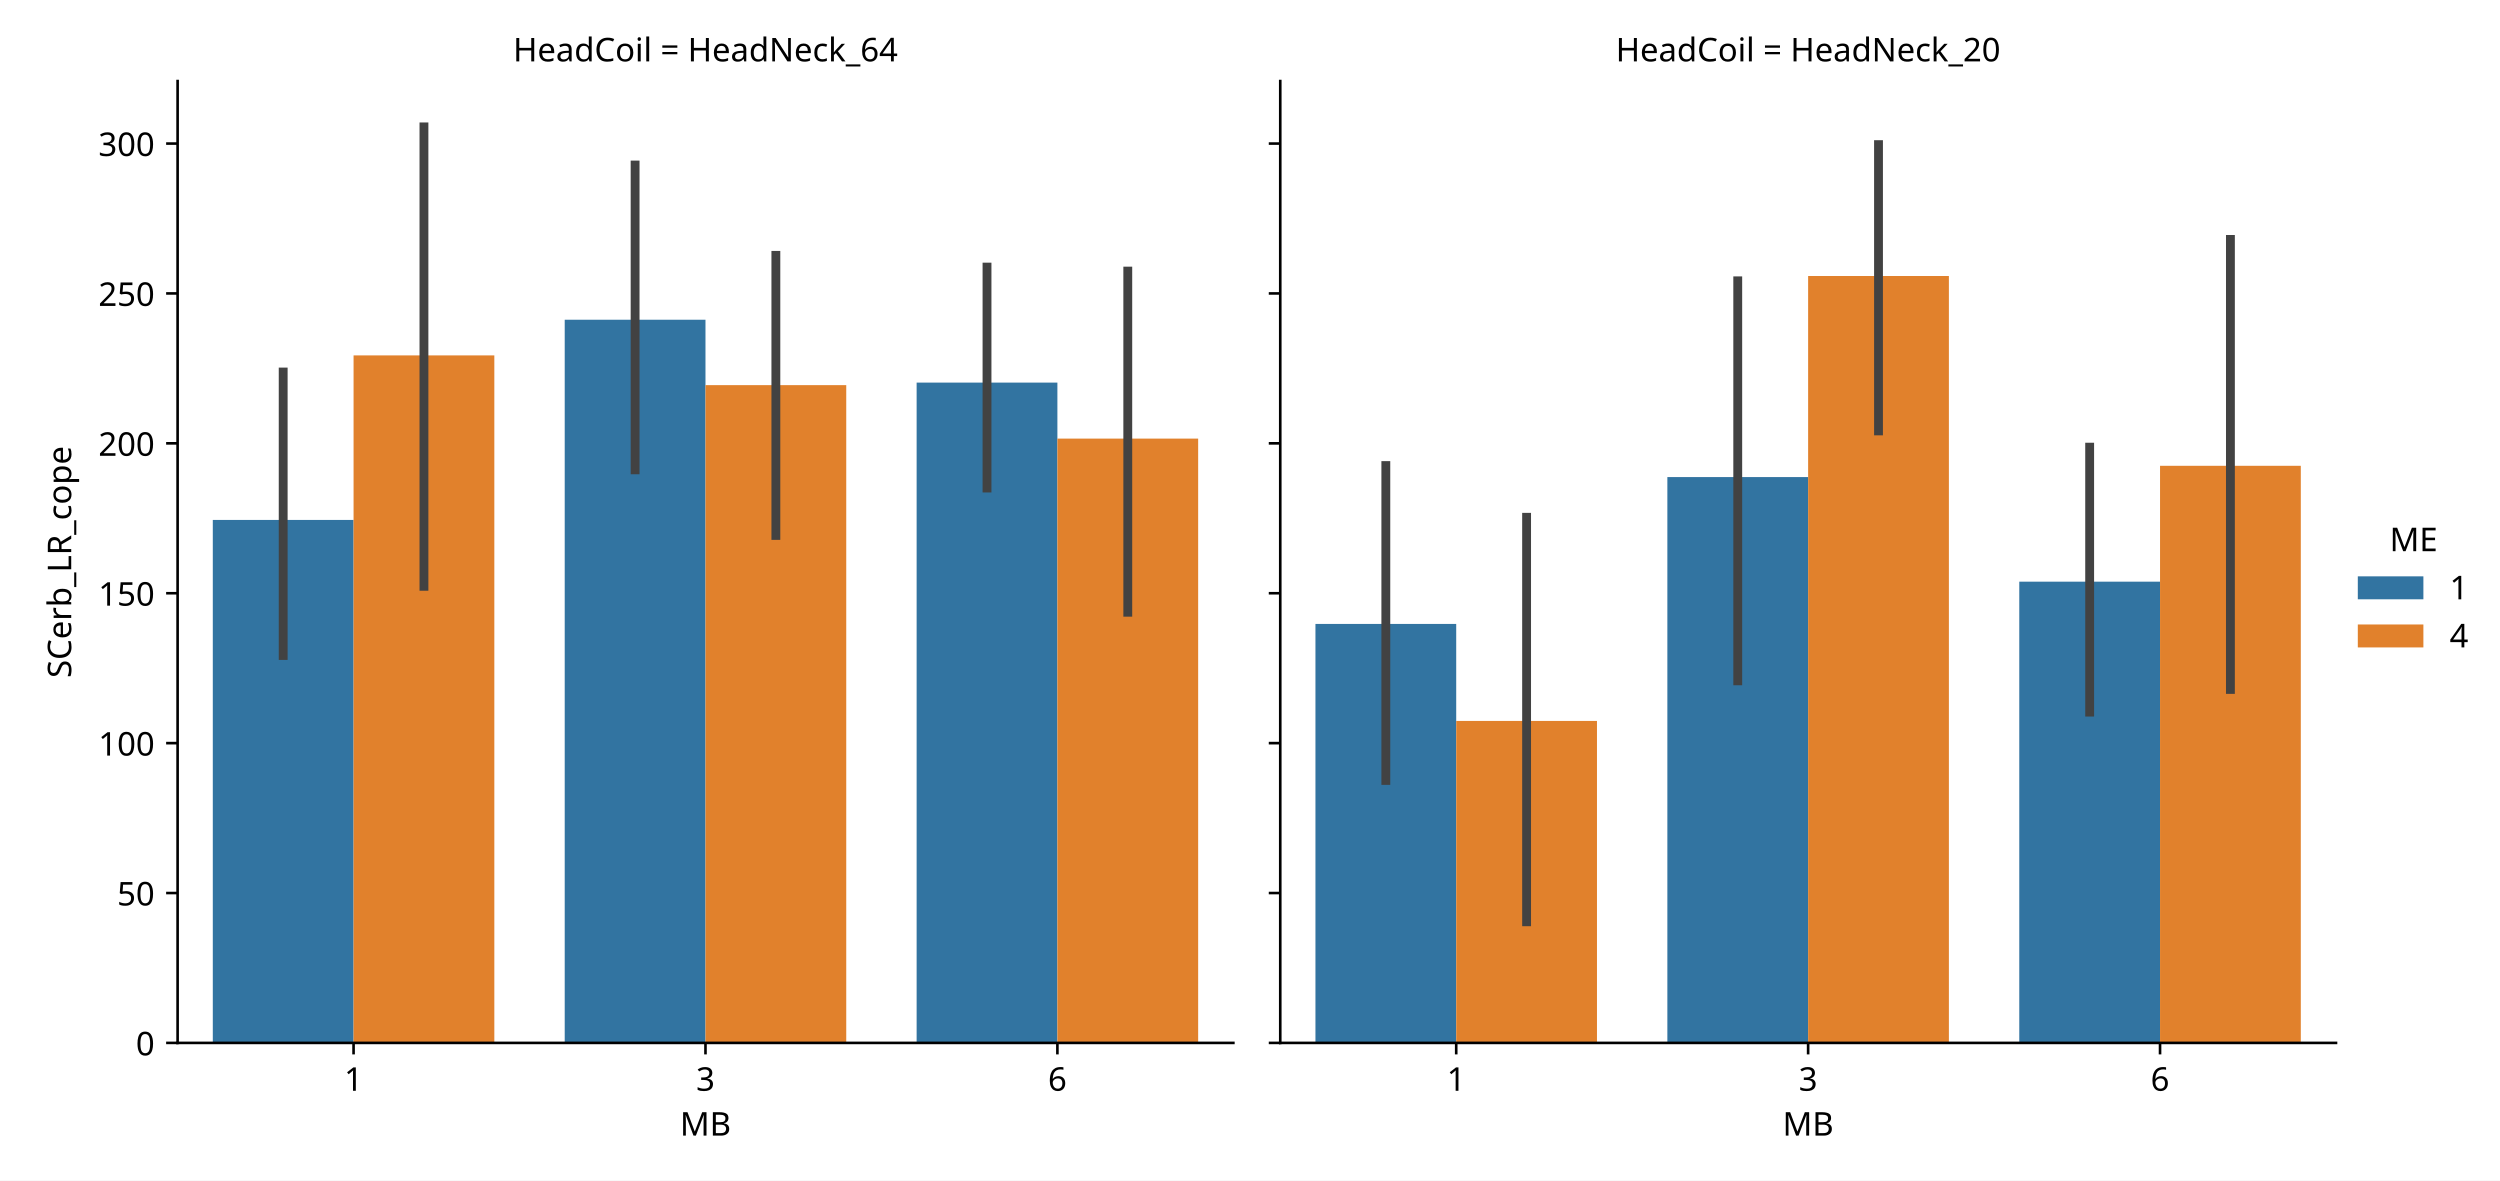
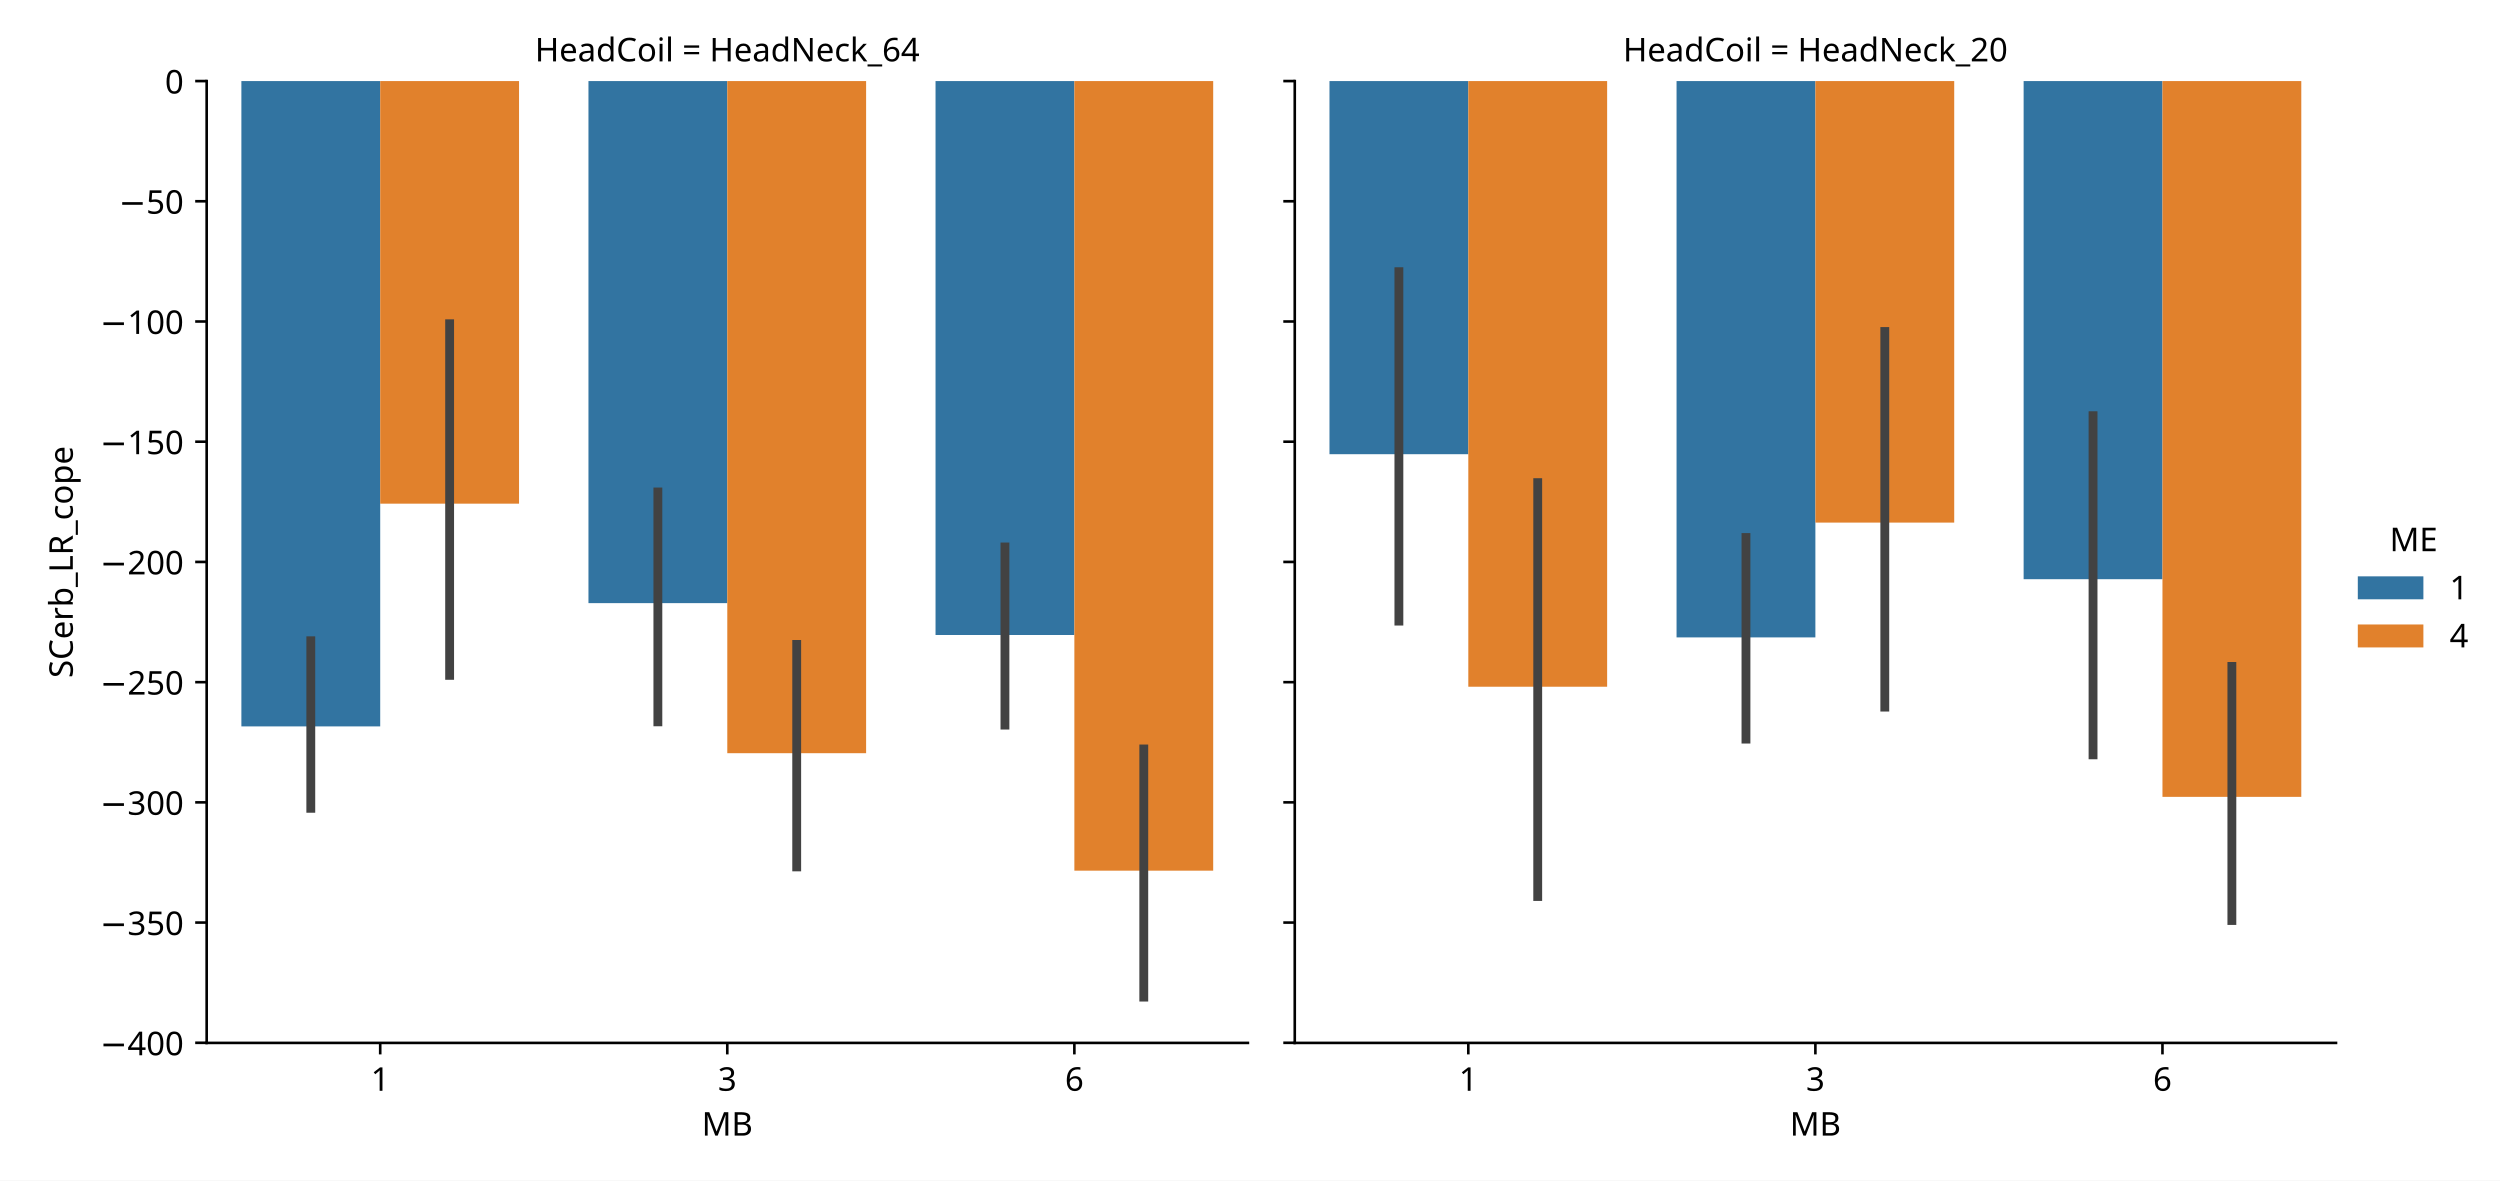
<svg xmlns="http://www.w3.org/2000/svg" xmlns:xlink="http://www.w3.org/1999/xlink" width="762.39pt" height="360pt" viewBox="0 0 762.39 360" version="1.1">
  <defs>
    <style type="text/css">*{stroke-linejoin: round; stroke-linecap: butt}</style>
  </defs>
  <g id="figure_1">
    <g id="patch_1">
      <path d="M 0 360  L 762.39 360  L 762.39 0  L 0 0  z " style="fill: #ffffff" />
    </g>
    <g id="axes_1">
      <g id="patch_2">
-         <path d="M 54.163 318.04  L 376.118 318.04  L 376.118 24.72  L 54.163 24.72  z " style="fill: #ffffff" />
+         <path d="M 63.026 318.04  L 380.554 318.04  L 380.554 24.72  L 63.026 24.72  z " style="fill: #ffffff" />
      </g>
      <g id="patch_3">
-         <path d="M 64.895 318.04  L 107.822 318.04  L 107.822 158.561  L 64.895 158.561  z " clip-path="url(#pe08dcbb0b2)" style="fill: #3274a1" />
+         <path d="M 73.61 24.72  L 115.947 24.72  L 115.947 221.526  L 73.61 221.526  z " clip-path="url(#p1debf036f6)" style="fill: #3274a1" />
      </g>
      <g id="patch_4">
-         <path d="M 172.213 318.04  L 215.14 318.04  L 215.14 97.5  L 172.213 97.5  z " clip-path="url(#pe08dcbb0b2)" style="fill: #3274a1" />
+         <path d="M 179.453 24.72  L 221.79 24.72  L 221.79 183.925  L 179.453 183.925  z " clip-path="url(#p1debf036f6)" style="fill: #3274a1" />
      </g>
      <g id="patch_5">
-         <path d="M 279.531 318.04  L 322.459 318.04  L 322.459 116.674  L 279.531 116.674  z " clip-path="url(#pe08dcbb0b2)" style="fill: #3274a1" />
+         <path d="M 285.296 24.72  L 327.633 24.72  L 327.633 193.642  L 285.296 193.642  z " clip-path="url(#p1debf036f6)" style="fill: #3274a1" />
      </g>
      <g id="patch_6">
-         <path d="M 107.822 318.04  L 150.749 318.04  L 150.749 108.38  L 107.822 108.38  z " clip-path="url(#pe08dcbb0b2)" style="fill: #e1812c" />
+         <path d="M 115.947 24.72  L 158.284 24.72  L 158.284 153.592  L 115.947 153.592  z " clip-path="url(#p1debf036f6)" style="fill: #e1812c" />
      </g>
      <g id="patch_7">
-         <path d="M 215.14 318.04  L 258.068 318.04  L 258.068 117.45  L 215.14 117.45  z " clip-path="url(#pe08dcbb0b2)" style="fill: #e1812c" />
+         <path d="M 221.79 24.72  L 264.127 24.72  L 264.127 229.694  L 221.79 229.694  z " clip-path="url(#p1debf036f6)" style="fill: #e1812c" />
      </g>
      <g id="patch_8">
-         <path d="M 322.459 318.04  L 365.386 318.04  L 365.386 133.757  L 322.459 133.757  z " clip-path="url(#pe08dcbb0b2)" style="fill: #e1812c" />
+         <path d="M 327.633 24.72  L 369.97 24.72  L 369.97 265.507  L 327.633 265.507  z " clip-path="url(#p1debf036f6)" style="fill: #e1812c" />
      </g>
      <g id="matplotlib.axis_1">
        <g id="xtick_1">
          <g id="line2d_1">
            <defs>
-               <path id="mbc280f36a6" d="M 0 0  L 0 3.5  " style="stroke: #000000; stroke-width: 0.8" />
+               <path id="md1706324f4" d="M 0 0  L 0 3.5  " style="stroke: #000000; stroke-width: 0.8" />
            </defs>
            <g>
-               <use xlink:href="#mbc280f36a6" x="107.822" y="318.04" style="stroke: #000000; stroke-width: 0.8" />
+               <use xlink:href="#md1706324f4" x="115.947" y="318.04" style="stroke: #000000; stroke-width: 0.8" />
            </g>
          </g>
          <g id="text_1">
-             <text style="font: 10px 'sans-serif'; text-anchor: middle" x="107.822" y="332.638" transform="rotate(-0, 107.8219, 332.6384)">1</text>
+             <text style="font: 10px 'sans-serif'; text-anchor: middle" x="115.947" y="332.638" transform="rotate(-0, 115.947, 332.6384)">1</text>
          </g>
        </g>
        <g id="xtick_2">
          <g id="line2d_2">
            <g>
-               <use xlink:href="#mbc280f36a6" x="215.14" y="318.04" style="stroke: #000000; stroke-width: 0.8" />
+               <use xlink:href="#md1706324f4" x="221.79" y="318.04" style="stroke: #000000; stroke-width: 0.8" />
            </g>
          </g>
          <g id="text_2">
-             <text style="font: 10px 'sans-serif'; text-anchor: middle" x="215.14" y="332.638" transform="rotate(-0, 215.1402, 332.6384)">3</text>
+             <text style="font: 10px 'sans-serif'; text-anchor: middle" x="221.79" y="332.638" transform="rotate(-0, 221.79, 332.6384)">3</text>
          </g>
        </g>
        <g id="xtick_3">
          <g id="line2d_3">
            <g>
-               <use xlink:href="#mbc280f36a6" x="322.459" y="318.04" style="stroke: #000000; stroke-width: 0.8" />
+               <use xlink:href="#md1706324f4" x="327.633" y="318.04" style="stroke: #000000; stroke-width: 0.8" />
            </g>
          </g>
          <g id="text_3">
-             <text style="font: 10px 'sans-serif'; text-anchor: middle" x="322.459" y="332.638" transform="rotate(-0, 322.4585, 332.6384)">6</text>
+             <text style="font: 10px 'sans-serif'; text-anchor: middle" x="327.633" y="332.638" transform="rotate(-0, 327.633, 332.6384)">6</text>
          </g>
        </g>
        <g id="text_4">
-           <text style="font: 10px 'sans-serif'; text-anchor: middle" x="215.14" y="346.317" transform="rotate(-0, 215.1402, 346.3166)">MB</text>
+           <text style="font: 10px 'sans-serif'; text-anchor: middle" x="221.79" y="346.317" transform="rotate(-0, 221.79, 346.3166)">MB</text>
        </g>
      </g>
      <g id="matplotlib.axis_2">
        <g id="ytick_1">
          <g id="line2d_4">
            <defs>
-               <path id="mde89d0552b" d="M 0 0  L -3.5 0  " style="stroke: #000000; stroke-width: 0.8" />
+               <path id="m81e27ba11b" d="M 0 0  L -3.5 0  " style="stroke: #000000; stroke-width: 0.8" />
            </defs>
            <g>
-               <use xlink:href="#mde89d0552b" x="54.163" y="318.04" style="stroke: #000000; stroke-width: 0.8" />
+               <use xlink:href="#m81e27ba11b" x="63.026" y="318.008" style="stroke: #000000; stroke-width: 0.8" />
            </g>
          </g>
          <g id="text_5">
-             <text style="font: 10px 'sans-serif'; text-anchor: end" x="47.163" y="321.839" transform="rotate(-0, 47.16278, 321.8392)">0</text>
+             <text style="font: 10px 'sans-serif'; text-anchor: end" x="56.026" y="321.807" transform="rotate(-0, 56.02556, 321.8068)">−400</text>
          </g>
        </g>
        <g id="ytick_2">
          <g id="line2d_5">
            <g>
-               <use xlink:href="#mde89d0552b" x="54.163" y="272.33" style="stroke: #000000; stroke-width: 0.8" />
+               <use xlink:href="#m81e27ba11b" x="63.026" y="281.347" style="stroke: #000000; stroke-width: 0.8" />
            </g>
          </g>
          <g id="text_6">
-             <text style="font: 10px 'sans-serif'; text-anchor: end" x="47.163" y="276.129" transform="rotate(-0, 47.16278, 276.1289)">50</text>
+             <text style="font: 10px 'sans-serif'; text-anchor: end" x="56.026" y="285.146" transform="rotate(-0, 56.02556, 285.1459)">−350</text>
          </g>
        </g>
        <g id="ytick_3">
          <g id="line2d_6">
            <g>
-               <use xlink:href="#mde89d0552b" x="54.163" y="226.619" style="stroke: #000000; stroke-width: 0.8" />
+               <use xlink:href="#m81e27ba11b" x="63.026" y="244.686" style="stroke: #000000; stroke-width: 0.8" />
            </g>
          </g>
          <g id="text_7">
-             <text style="font: 10px 'sans-serif'; text-anchor: end" x="47.163" y="230.419" transform="rotate(-0, 47.16278, 230.4185)">100</text>
+             <text style="font: 10px 'sans-serif'; text-anchor: end" x="56.026" y="248.485" transform="rotate(-0, 56.02556, 248.4849)">−300</text>
          </g>
        </g>
        <g id="ytick_4">
          <g id="line2d_7">
            <g>
-               <use xlink:href="#mde89d0552b" x="54.163" y="180.909" style="stroke: #000000; stroke-width: 0.8" />
+               <use xlink:href="#m81e27ba11b" x="63.026" y="208.025" style="stroke: #000000; stroke-width: 0.8" />
            </g>
          </g>
          <g id="text_8">
-             <text style="font: 10px 'sans-serif'; text-anchor: end" x="47.163" y="184.708" transform="rotate(-0, 47.16278, 184.7082)">150</text>
+             <text style="font: 10px 'sans-serif'; text-anchor: end" x="56.026" y="211.824" transform="rotate(-0, 56.02556, 211.824)">−250</text>
          </g>
        </g>
        <g id="ytick_5">
          <g id="line2d_8">
            <g>
-               <use xlink:href="#mde89d0552b" x="54.163" y="135.199" style="stroke: #000000; stroke-width: 0.8" />
+               <use xlink:href="#m81e27ba11b" x="63.026" y="171.364" style="stroke: #000000; stroke-width: 0.8" />
            </g>
          </g>
          <g id="text_9">
-             <text style="font: 10px 'sans-serif'; text-anchor: end" x="47.163" y="138.998" transform="rotate(-0, 47.16278, 138.9978)">200</text>
+             <text style="font: 10px 'sans-serif'; text-anchor: end" x="56.026" y="175.163" transform="rotate(-0, 56.02556, 175.163)">−200</text>
          </g>
        </g>
        <g id="ytick_6">
          <g id="line2d_9">
            <g>
-               <use xlink:href="#mde89d0552b" x="54.163" y="89.488" style="stroke: #000000; stroke-width: 0.8" />
+               <use xlink:href="#m81e27ba11b" x="63.026" y="134.703" style="stroke: #000000; stroke-width: 0.8" />
            </g>
          </g>
          <g id="text_10">
-             <text style="font: 10px 'sans-serif'; text-anchor: end" x="47.163" y="93.287" transform="rotate(-0, 47.16278, 93.28744)">250</text>
+             <text style="font: 10px 'sans-serif'; text-anchor: end" x="56.026" y="138.502" transform="rotate(-0, 56.02556, 138.5021)">−150</text>
          </g>
        </g>
        <g id="ytick_7">
          <g id="line2d_10">
            <g>
-               <use xlink:href="#mde89d0552b" x="54.163" y="43.778" style="stroke: #000000; stroke-width: 0.8" />
+               <use xlink:href="#m81e27ba11b" x="63.026" y="98.042" style="stroke: #000000; stroke-width: 0.8" />
            </g>
          </g>
          <g id="text_11">
-             <text style="font: 10px 'sans-serif'; text-anchor: end" x="47.163" y="47.577" transform="rotate(-0, 47.16278, 47.57709)">300</text>
-           </g>
-         </g>
-         <g id="text_12">
-           <text style="font: 10px 'sans-serif'; text-anchor: middle" x="21.717" y="171.38" transform="rotate(-90, 21.71747, 171.38)">SCerb_LR_cope</text>
-         </g>
-       </g>
-       <g id="line2d_11">
-         <path d="M 86.358 199.896  L 86.358 113.46  " clip-path="url(#pe08dcbb0b2)" style="fill: none; stroke: #424242; stroke-width: 2.7; stroke-linecap: square" />
-       </g>
-       <g id="line2d_12">
-         <path d="M 193.677 143.28  L 193.677 50.318  " clip-path="url(#pe08dcbb0b2)" style="fill: none; stroke: #424242; stroke-width: 2.7; stroke-linecap: square" />
+             <text style="font: 10px 'sans-serif'; text-anchor: end" x="56.026" y="101.841" transform="rotate(-0, 56.02556, 101.8411)">−100</text>
+           </g>
+         </g>
+         <g id="ytick_8">
+           <g id="line2d_11">
+             <g>
+               <use xlink:href="#m81e27ba11b" x="63.026" y="61.381" style="stroke: #000000; stroke-width: 0.8" />
+             </g>
+           </g>
+           <g id="text_12">
+             <text style="font: 10px 'sans-serif'; text-anchor: end" x="56.026" y="65.18" transform="rotate(-0, 56.02556, 65.18017)">−50</text>
+           </g>
+         </g>
+         <g id="ytick_9">
+           <g id="line2d_12">
+             <g>
+               <use xlink:href="#m81e27ba11b" x="63.026" y="24.72" style="stroke: #000000; stroke-width: 0.8" />
+             </g>
+           </g>
+           <g id="text_13">
+             <text style="font: 10px 'sans-serif'; text-anchor: end" x="56.026" y="28.519" transform="rotate(-0, 56.02556, 28.51922)">0</text>
+           </g>
+         </g>
+         <g id="text_14">
+           <text style="font: 10px 'sans-serif'; text-anchor: middle" x="22.201" y="171.38" transform="rotate(-90, 22.20056, 171.38)">SCerb_LR_cope</text>
+         </g>
      </g>
      <g id="line2d_13">
-         <path d="M 300.995 148.822  L 300.995 81.451  " clip-path="url(#pe08dcbb0b2)" style="fill: none; stroke: #424242; stroke-width: 2.7; stroke-linecap: square" />
+         <path d="M 94.778 246.49  L 94.778 195.403  " clip-path="url(#p1debf036f6)" style="fill: none; stroke: #424242; stroke-width: 2.7; stroke-linecap: square" />
      </g>
      <g id="line2d_14">
-         <path d="M 129.286 178.807  L 129.286 38.688  " clip-path="url(#pe08dcbb0b2)" style="fill: none; stroke: #424242; stroke-width: 2.7; stroke-linecap: square" />
+         <path d="M 200.621 220.137  L 200.621 150.021  " clip-path="url(#p1debf036f6)" style="fill: none; stroke: #424242; stroke-width: 2.7; stroke-linecap: square" />
      </g>
      <g id="line2d_15">
-         <path d="M 236.604 163.294  L 236.604 77.872  " clip-path="url(#pe08dcbb0b2)" style="fill: none; stroke: #424242; stroke-width: 2.7; stroke-linecap: square" />
+         <path d="M 306.464 221.127  L 306.464 166.799  " clip-path="url(#p1debf036f6)" style="fill: none; stroke: #424242; stroke-width: 2.7; stroke-linecap: square" />
      </g>
      <g id="line2d_16">
-         <path d="M 343.922 186.715  L 343.922 82.662  " clip-path="url(#pe08dcbb0b2)" style="fill: none; stroke: #424242; stroke-width: 2.7; stroke-linecap: square" />
+         <path d="M 137.116 205.961  L 137.116 98.736  " clip-path="url(#p1debf036f6)" style="fill: none; stroke: #424242; stroke-width: 2.7; stroke-linecap: square" />
+       </g>
+       <g id="line2d_17">
+         <path d="M 242.959 264.376  L 242.959 196.53  " clip-path="url(#p1debf036f6)" style="fill: none; stroke: #424242; stroke-width: 2.7; stroke-linecap: square" />
+       </g>
+       <g id="line2d_18">
+         <path d="M 348.802 304.072  L 348.802 228.399  " clip-path="url(#p1debf036f6)" style="fill: none; stroke: #424242; stroke-width: 2.7; stroke-linecap: square" />
      </g>
      <g id="patch_9">
-         <path d="M 54.163 318.04  L 54.163 24.72  " style="fill: none; stroke: #000000; stroke-width: 0.8; stroke-linejoin: miter; stroke-linecap: square" />
+         <path d="M 63.026 318.04  L 63.026 24.72  " style="fill: none; stroke: #000000; stroke-width: 0.8; stroke-linejoin: miter; stroke-linecap: square" />
      </g>
      <g id="patch_10">
-         <path d="M 54.163 318.04  L 376.118 318.04  " style="fill: none; stroke: #000000; stroke-width: 0.8; stroke-linejoin: miter; stroke-linecap: square" />
-       </g>
-       <g id="text_13">
-         <text style="font: 10px 'sans-serif'; text-anchor: middle" x="215.14" y="18.72" transform="rotate(-0, 215.1402, 18.72)">HeadCoil = HeadNeck_64</text>
+         <path d="M 63.026 318.04  L 380.554 318.04  " style="fill: none; stroke: #000000; stroke-width: 0.8; stroke-linejoin: miter; stroke-linecap: square" />
+       </g>
+       <g id="text_15">
+         <text style="font: 10px 'sans-serif'; text-anchor: middle" x="221.79" y="18.72" transform="rotate(-0, 221.79, 18.72)">HeadCoil = HeadNeck_64</text>
      </g>
    </g>
    <g id="axes_2">
      <g id="patch_11">
-         <path d="M 390.421 318.04  L 712.376 318.04  L 712.376 24.72  L 390.421 24.72  z " style="fill: #ffffff" />
+         <path d="M 394.847 318.04  L 712.376 318.04  L 712.376 24.72  L 394.847 24.72  z " style="fill: #ffffff" />
      </g>
      <g id="patch_12">
-         <path d="M 401.153 318.04  L 444.08 318.04  L 444.08 190.269  L 401.153 190.269  z " clip-path="url(#pc660d537b2)" style="fill: #3274a1" />
+         <path d="M 405.432 24.72  L 447.769 24.72  L 447.769 138.505  L 405.432 138.505  z " clip-path="url(#pcb1c26adeb)" style="fill: #3274a1" />
      </g>
      <g id="patch_13">
-         <path d="M 508.471 318.04  L 551.399 318.04  L 551.399 145.478  L 508.471 145.478  z " clip-path="url(#pc660d537b2)" style="fill: #3274a1" />
+         <path d="M 511.274 24.72  L 553.612 24.72  L 553.612 194.385  L 511.274 194.385  z " clip-path="url(#pcb1c26adeb)" style="fill: #3274a1" />
      </g>
      <g id="patch_14">
-         <path d="M 615.79 318.04  L 658.717 318.04  L 658.717 177.391  L 615.79 177.391  z " clip-path="url(#pc660d537b2)" style="fill: #3274a1" />
+         <path d="M 617.117 24.72  L 659.455 24.72  L 659.455 176.631  L 617.117 176.631  z " clip-path="url(#pcb1c26adeb)" style="fill: #3274a1" />
      </g>
      <g id="patch_15">
-         <path d="M 444.08 318.04  L 487.008 318.04  L 487.008 219.85  L 444.08 219.85  z " clip-path="url(#pc660d537b2)" style="fill: #e1812c" />
+         <path d="M 447.769 24.72  L 490.106 24.72  L 490.106 209.424  L 447.769 209.424  z " clip-path="url(#pcb1c26adeb)" style="fill: #e1812c" />
      </g>
      <g id="patch_16">
-         <path d="M 551.399 318.04  L 594.326 318.04  L 594.326 84.16  L 551.399 84.16  z " clip-path="url(#pc660d537b2)" style="fill: #e1812c" />
+         <path d="M 553.612 24.72  L 595.949 24.72  L 595.949 159.377  L 553.612 159.377  z " clip-path="url(#pcb1c26adeb)" style="fill: #e1812c" />
      </g>
      <g id="patch_17">
-         <path d="M 658.717 318.04  L 701.644 318.04  L 701.644 142.056  L 658.717 142.056  z " clip-path="url(#pc660d537b2)" style="fill: #e1812c" />
+         <path d="M 659.455 24.72  L 701.792 24.72  L 701.792 243.013  L 659.455 243.013  z " clip-path="url(#pcb1c26adeb)" style="fill: #e1812c" />
      </g>
      <g id="matplotlib.axis_3">
        <g id="xtick_4">
-           <g id="line2d_17">
-             <g>
-               <use xlink:href="#mbc280f36a6" x="444.08" y="318.04" style="stroke: #000000; stroke-width: 0.8" />
-             </g>
-           </g>
-           <g id="text_14">
-             <text style="font: 10px 'sans-serif'; text-anchor: middle" x="444.08" y="332.638" transform="rotate(-0, 444.0804, 332.6384)">1</text>
+           <g id="line2d_19">
+             <g>
+               <use xlink:href="#md1706324f4" x="447.769" y="318.04" style="stroke: #000000; stroke-width: 0.8" />
+             </g>
+           </g>
+           <g id="text_16">
+             <text style="font: 10px 'sans-serif'; text-anchor: middle" x="447.769" y="332.638" transform="rotate(-0, 447.7687, 332.6384)">1</text>
          </g>
        </g>
        <g id="xtick_5">
-           <g id="line2d_18">
-             <g>
-               <use xlink:href="#mbc280f36a6" x="551.399" y="318.04" style="stroke: #000000; stroke-width: 0.8" />
-             </g>
-           </g>
-           <g id="text_15">
-             <text style="font: 10px 'sans-serif'; text-anchor: middle" x="551.399" y="332.638" transform="rotate(-0, 551.3987, 332.6384)">3</text>
+           <g id="line2d_20">
+             <g>
+               <use xlink:href="#md1706324f4" x="553.612" y="318.04" style="stroke: #000000; stroke-width: 0.8" />
+             </g>
+           </g>
+           <g id="text_17">
+             <text style="font: 10px 'sans-serif'; text-anchor: middle" x="553.612" y="332.638" transform="rotate(-0, 553.6117, 332.6384)">3</text>
          </g>
        </g>
        <g id="xtick_6">
-           <g id="line2d_19">
-             <g>
-               <use xlink:href="#mbc280f36a6" x="658.717" y="318.04" style="stroke: #000000; stroke-width: 0.8" />
-             </g>
-           </g>
-           <g id="text_16">
-             <text style="font: 10px 'sans-serif'; text-anchor: middle" x="658.717" y="332.638" transform="rotate(-0, 658.717, 332.6384)">6</text>
-           </g>
-         </g>
-         <g id="text_17">
-           <text style="font: 10px 'sans-serif'; text-anchor: middle" x="551.399" y="346.317" transform="rotate(-0, 551.3987, 346.3166)">MB</text>
+           <g id="line2d_21">
+             <g>
+               <use xlink:href="#md1706324f4" x="659.455" y="318.04" style="stroke: #000000; stroke-width: 0.8" />
+             </g>
+           </g>
+           <g id="text_18">
+             <text style="font: 10px 'sans-serif'; text-anchor: middle" x="659.455" y="332.638" transform="rotate(-0, 659.4546, 332.6384)">6</text>
+           </g>
+         </g>
+         <g id="text_19">
+           <text style="font: 10px 'sans-serif'; text-anchor: middle" x="553.612" y="346.317" transform="rotate(-0, 553.6117, 346.3166)">MB</text>
        </g>
      </g>
      <g id="matplotlib.axis_4">
-         <g id="ytick_8">
-           <g id="line2d_20">
-             <g>
-               <use xlink:href="#mde89d0552b" x="390.421" y="318.04" style="stroke: #000000; stroke-width: 0.8" />
-             </g>
-           </g>
-         </g>
-         <g id="ytick_9">
-           <g id="line2d_21">
-             <g>
-               <use xlink:href="#mde89d0552b" x="390.421" y="272.33" style="stroke: #000000; stroke-width: 0.8" />
-             </g>
-           </g>
-         </g>
        <g id="ytick_10">
          <g id="line2d_22">
            <g>
-               <use xlink:href="#mde89d0552b" x="390.421" y="226.619" style="stroke: #000000; stroke-width: 0.8" />
+               <use xlink:href="#m81e27ba11b" x="394.847" y="318.008" style="stroke: #000000; stroke-width: 0.8" />
            </g>
          </g>
        </g>
        <g id="ytick_11">
          <g id="line2d_23">
            <g>
-               <use xlink:href="#mde89d0552b" x="390.421" y="180.909" style="stroke: #000000; stroke-width: 0.8" />
+               <use xlink:href="#m81e27ba11b" x="394.847" y="281.347" style="stroke: #000000; stroke-width: 0.8" />
            </g>
          </g>
        </g>
        <g id="ytick_12">
          <g id="line2d_24">
            <g>
-               <use xlink:href="#mde89d0552b" x="390.421" y="135.199" style="stroke: #000000; stroke-width: 0.8" />
+               <use xlink:href="#m81e27ba11b" x="394.847" y="244.686" style="stroke: #000000; stroke-width: 0.8" />
            </g>
          </g>
        </g>
        <g id="ytick_13">
          <g id="line2d_25">
            <g>
-               <use xlink:href="#mde89d0552b" x="390.421" y="89.488" style="stroke: #000000; stroke-width: 0.8" />
+               <use xlink:href="#m81e27ba11b" x="394.847" y="208.025" style="stroke: #000000; stroke-width: 0.8" />
            </g>
          </g>
        </g>
        <g id="ytick_14">
          <g id="line2d_26">
            <g>
-               <use xlink:href="#mde89d0552b" x="390.421" y="43.778" style="stroke: #000000; stroke-width: 0.8" />
-             </g>
-           </g>
-         </g>
-       </g>
-       <g id="line2d_27">
-         <path d="M 422.617 237.993  L 422.617 141.977  " clip-path="url(#pc660d537b2)" style="fill: none; stroke: #424242; stroke-width: 2.7; stroke-linecap: square" />
-       </g>
-       <g id="line2d_28">
-         <path d="M 529.935 207.635  L 529.935 85.635  " clip-path="url(#pc660d537b2)" style="fill: none; stroke: #424242; stroke-width: 2.7; stroke-linecap: square" />
-       </g>
-       <g id="line2d_29">
-         <path d="M 637.253 217.157  L 637.253 136.355  " clip-path="url(#pc660d537b2)" style="fill: none; stroke: #424242; stroke-width: 2.7; stroke-linecap: square" />
-       </g>
-       <g id="line2d_30">
-         <path d="M 465.544 281.102  L 465.544 157.749  " clip-path="url(#pc660d537b2)" style="fill: none; stroke: #424242; stroke-width: 2.7; stroke-linecap: square" />
+               <use xlink:href="#m81e27ba11b" x="394.847" y="171.364" style="stroke: #000000; stroke-width: 0.8" />
+             </g>
+           </g>
+         </g>
+         <g id="ytick_15">
+           <g id="line2d_27">
+             <g>
+               <use xlink:href="#m81e27ba11b" x="394.847" y="134.703" style="stroke: #000000; stroke-width: 0.8" />
+             </g>
+           </g>
+         </g>
+         <g id="ytick_16">
+           <g id="line2d_28">
+             <g>
+               <use xlink:href="#m81e27ba11b" x="394.847" y="98.042" style="stroke: #000000; stroke-width: 0.8" />
+             </g>
+           </g>
+         </g>
+         <g id="ytick_17">
+           <g id="line2d_29">
+             <g>
+               <use xlink:href="#m81e27ba11b" x="394.847" y="61.381" style="stroke: #000000; stroke-width: 0.8" />
+             </g>
+           </g>
+         </g>
+         <g id="ytick_18">
+           <g id="line2d_30">
+             <g>
+               <use xlink:href="#m81e27ba11b" x="394.847" y="24.72" style="stroke: #000000; stroke-width: 0.8" />
+             </g>
+           </g>
+         </g>
      </g>
      <g id="line2d_31">
-         <path d="M 572.862 131.411  L 572.862 44.104  " clip-path="url(#pc660d537b2)" style="fill: none; stroke: #424242; stroke-width: 2.7; stroke-linecap: square" />
+         <path d="M 426.6 189.401  L 426.6 82.861  " clip-path="url(#pcb1c26adeb)" style="fill: none; stroke: #424242; stroke-width: 2.7; stroke-linecap: square" />
      </g>
      <g id="line2d_32">
-         <path d="M 680.181 210.243  L 680.181 73.014  " clip-path="url(#pc660d537b2)" style="fill: none; stroke: #424242; stroke-width: 2.7; stroke-linecap: square" />
+         <path d="M 532.443 225.397  L 532.443 163.902  " clip-path="url(#pcb1c26adeb)" style="fill: none; stroke: #424242; stroke-width: 2.7; stroke-linecap: square" />
+       </g>
+       <g id="line2d_33">
+         <path d="M 638.286 230.183  L 638.286 126.758  " clip-path="url(#pcb1c26adeb)" style="fill: none; stroke: #424242; stroke-width: 2.7; stroke-linecap: square" />
+       </g>
+       <g id="line2d_34">
+         <path d="M 468.937 273.399  L 468.937 147.18  " clip-path="url(#pcb1c26adeb)" style="fill: none; stroke: #424242; stroke-width: 2.7; stroke-linecap: square" />
+       </g>
+       <g id="line2d_35">
+         <path d="M 574.78 215.635  L 574.78 101.081  " clip-path="url(#pcb1c26adeb)" style="fill: none; stroke: #424242; stroke-width: 2.7; stroke-linecap: square" />
+       </g>
+       <g id="line2d_36">
+         <path d="M 680.623 280.706  L 680.623 203.237  " clip-path="url(#pcb1c26adeb)" style="fill: none; stroke: #424242; stroke-width: 2.7; stroke-linecap: square" />
      </g>
      <g id="patch_18">
-         <path d="M 390.421 318.04  L 390.421 24.72  " style="fill: none; stroke: #000000; stroke-width: 0.8; stroke-linejoin: miter; stroke-linecap: square" />
+         <path d="M 394.847 318.04  L 394.847 24.72  " style="fill: none; stroke: #000000; stroke-width: 0.8; stroke-linejoin: miter; stroke-linecap: square" />
      </g>
      <g id="patch_19">
-         <path d="M 390.421 318.04  L 712.376 318.04  " style="fill: none; stroke: #000000; stroke-width: 0.8; stroke-linejoin: miter; stroke-linecap: square" />
-       </g>
-       <g id="text_18">
-         <text style="font: 10px 'sans-serif'; text-anchor: middle" x="551.399" y="18.72" transform="rotate(-0, 551.3987, 18.72)">HeadCoil = HeadNeck_20</text>
+         <path d="M 394.847 318.04  L 712.376 318.04  " style="fill: none; stroke: #000000; stroke-width: 0.8; stroke-linejoin: miter; stroke-linecap: square" />
+       </g>
+       <g id="text_20">
+         <text style="font: 10px 'sans-serif'; text-anchor: middle" x="553.612" y="18.72" transform="rotate(-0, 553.6117, 18.72)">HeadCoil = HeadNeck_20</text>
      </g>
    </g>
    <g id="legend_1">
-       <g id="text_19">
+       <g id="text_21">
        <text style="font: 10px 'sans-serif'; text-anchor: start" x="728.735" y="168.081" transform="rotate(-0, 728.7353, 168.0813)">ME</text>
      </g>
      <g id="patch_20">
        <path d="M 719.028 182.759  L 739.028 182.759  L 739.028 175.759  L 719.028 175.759  z " style="fill: #3274a1" />
      </g>
-       <g id="text_20">
+       <g id="text_22">
        <text style="font: 10px 'sans-serif'; text-anchor: start" x="747.028" y="182.759" transform="rotate(-0, 747.0275, 182.7594)">1</text>
      </g>
      <g id="patch_21">
        <path d="M 719.028 197.438  L 739.028 197.438  L 739.028 190.438  L 719.028 190.438  z " style="fill: #e1812c" />
      </g>
-       <g id="text_21">
+       <g id="text_23">
        <text style="font: 10px 'sans-serif'; text-anchor: start" x="747.028" y="197.438" transform="rotate(-0, 747.0275, 197.4375)">4</text>
      </g>
    </g>
  </g>
  <defs>
-     <clipPath id="pe08dcbb0b2">
-       <rect x="54.163" y="24.72" width="321.955" height="293.32" />
+     <clipPath id="p1debf036f6">
+       <rect x="63.026" y="24.72" width="317.529" height="293.32" />
    </clipPath>
-     <clipPath id="pc660d537b2">
-       <rect x="390.421" y="24.72" width="321.955" height="293.32" />
+     <clipPath id="pcb1c26adeb">
+       <rect x="394.847" y="24.72" width="317.529" height="293.32" />
    </clipPath>
  </defs>
</svg>
